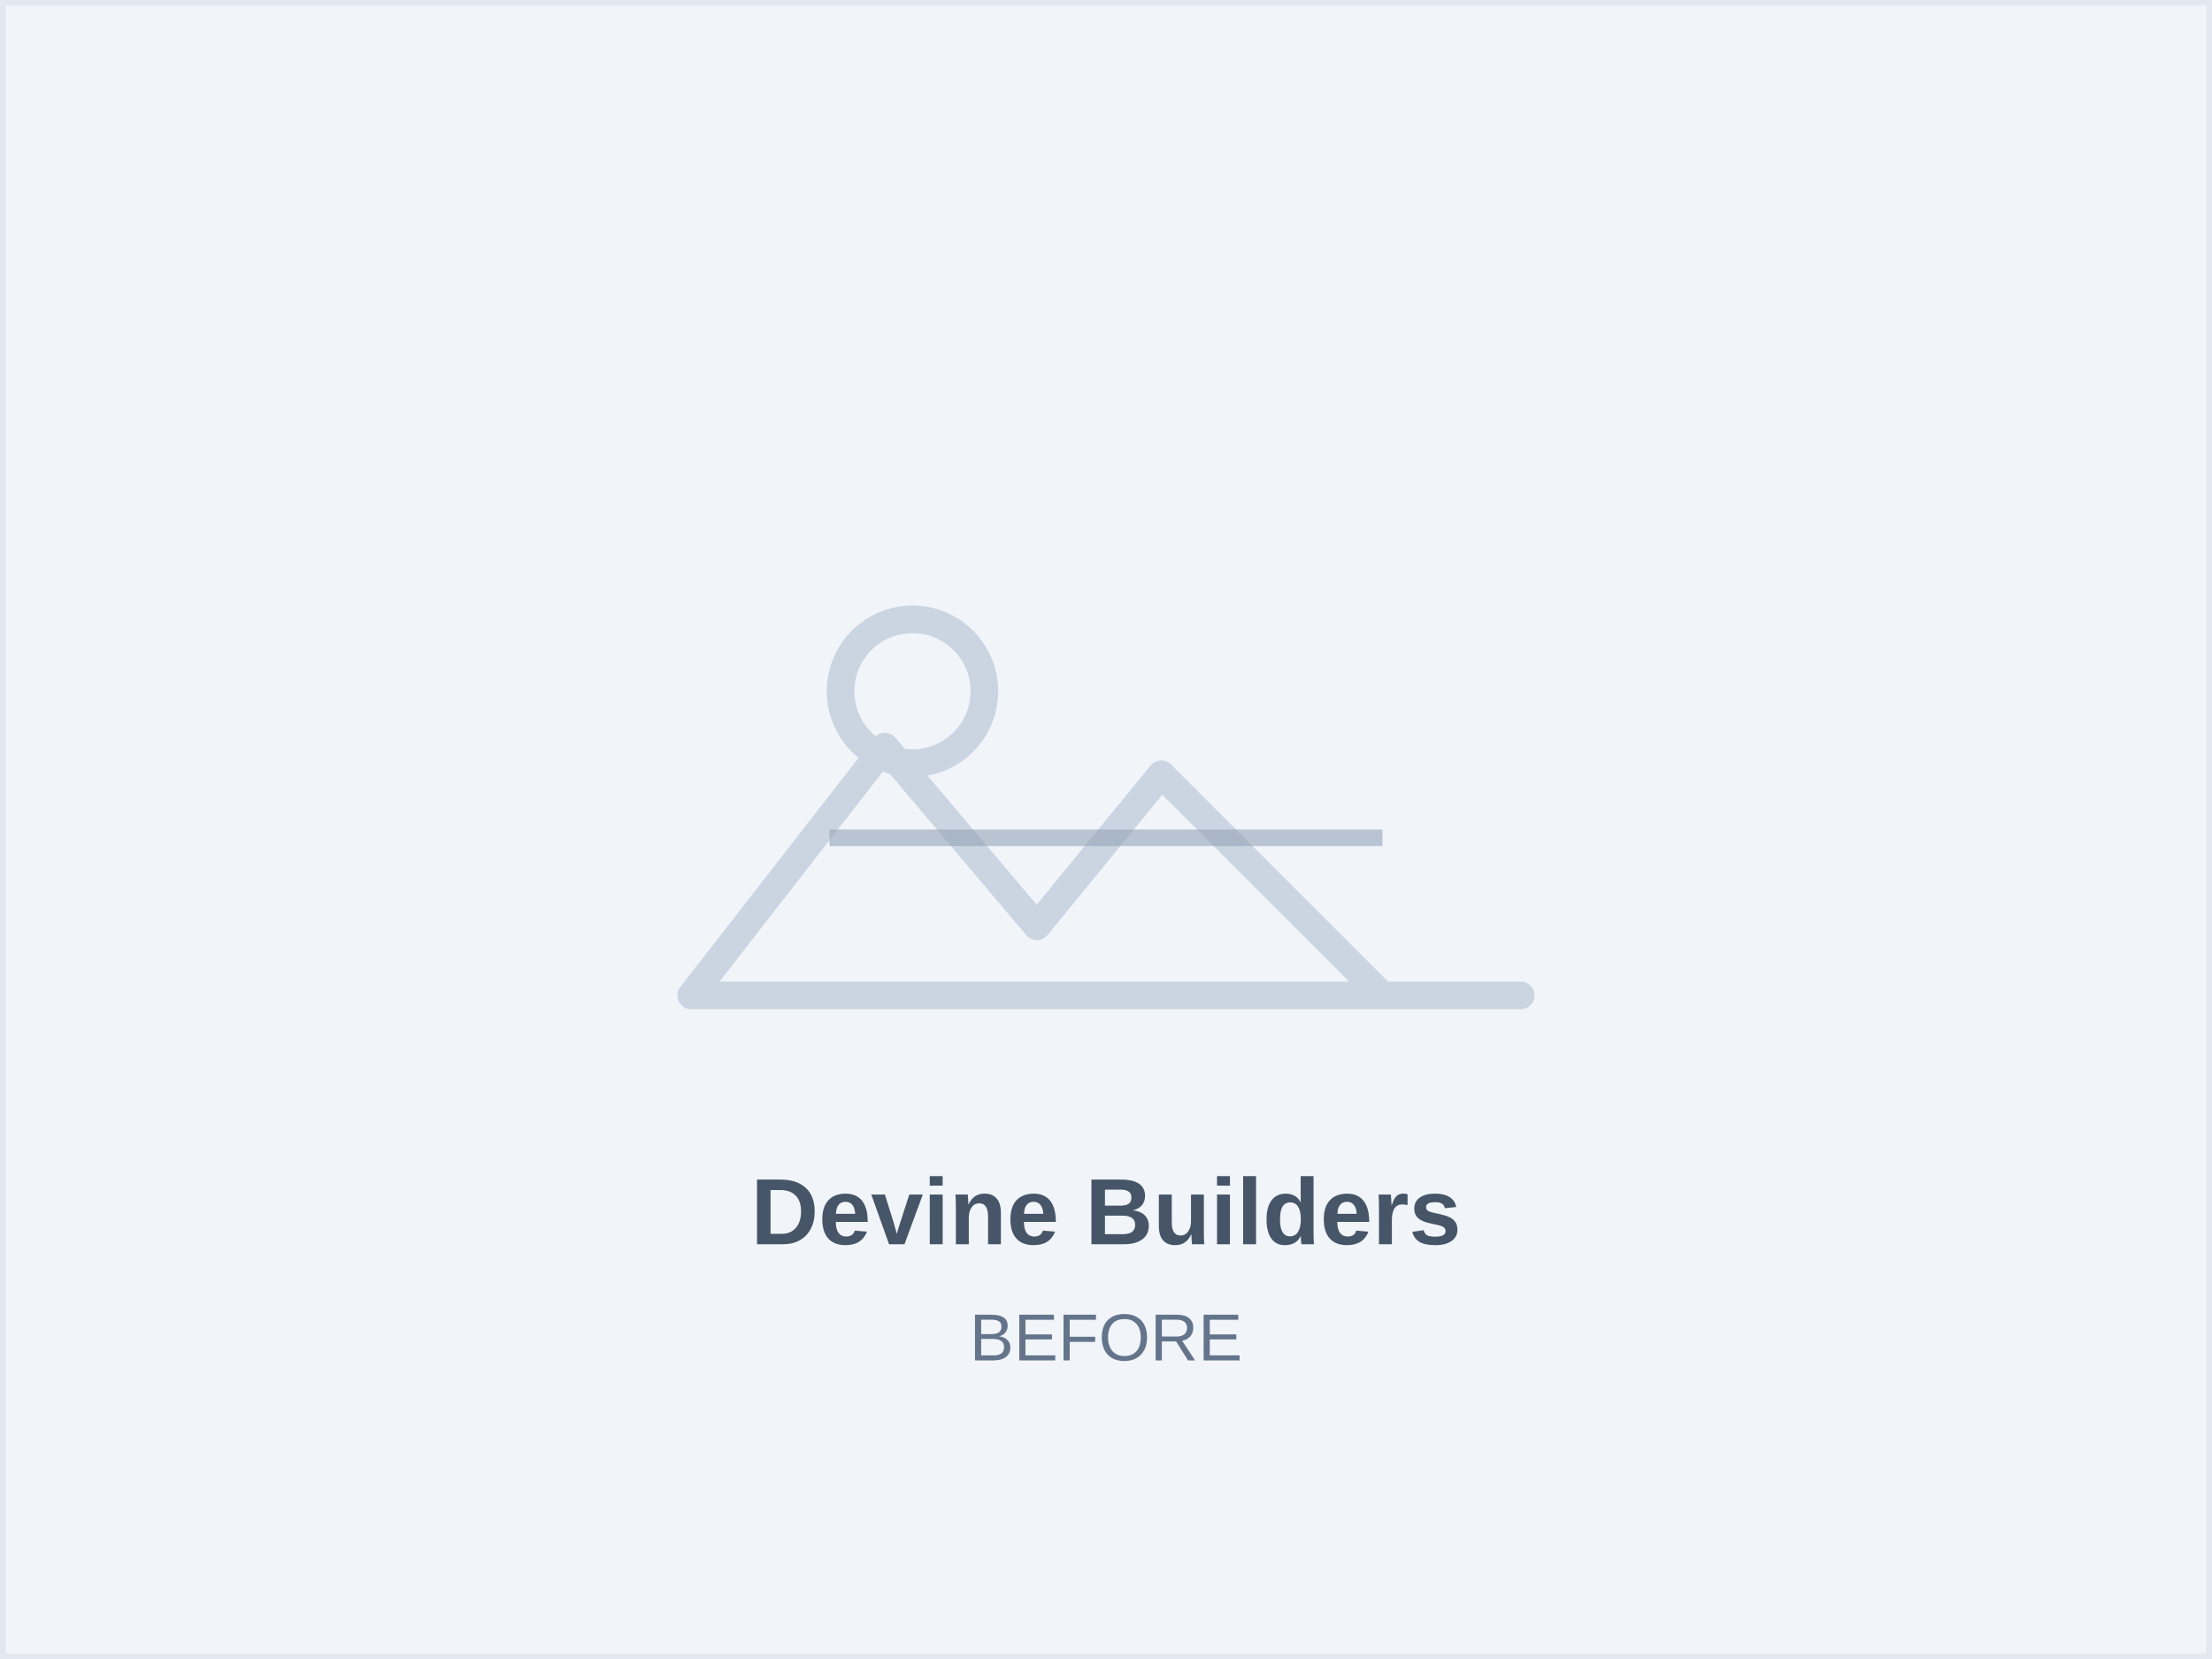
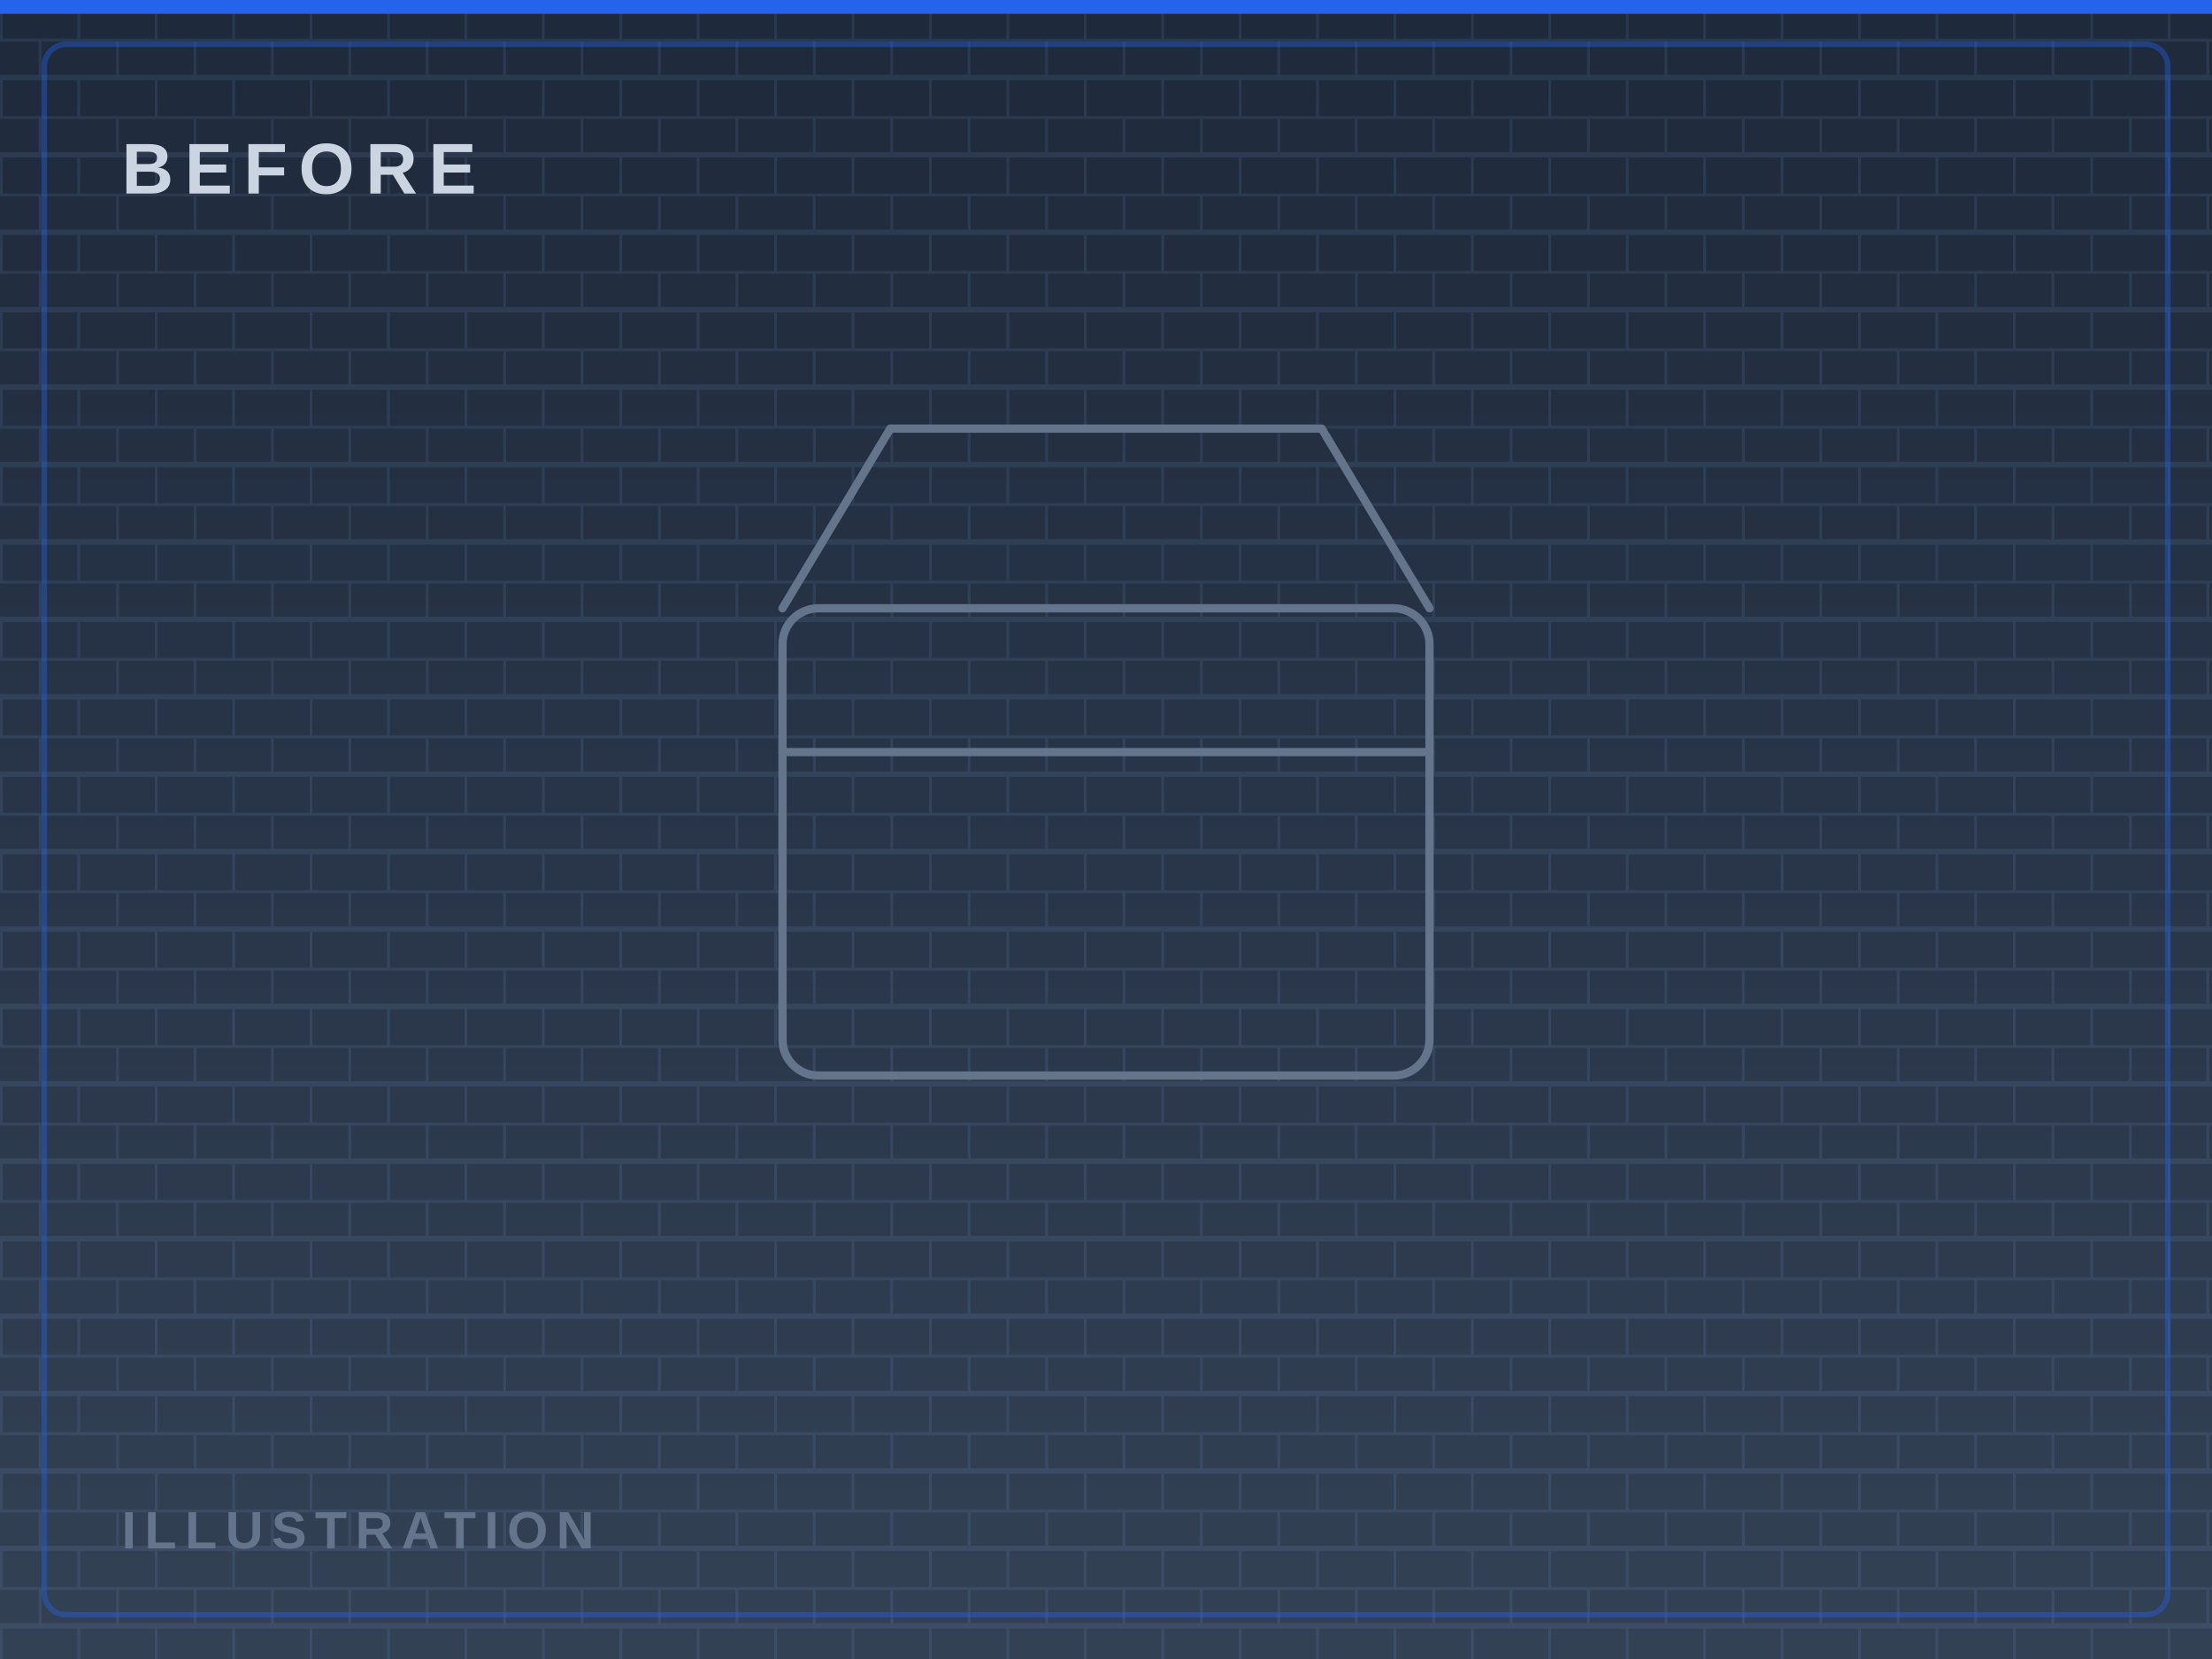
- <svg xmlns="http://www.w3.org/2000/svg" viewBox="0 0 800 600" role="img" aria-label="Devine Builders garage before-conversion placeholder">
-   <rect width="800" height="600" fill="#f1f5f9" />
-   <rect x="1" y="1" width="798" height="598" fill="none" stroke="#e2e8f0" stroke-width="2" />
-   <g fill="none" stroke="#cbd5e1" stroke-width="10" stroke-linejoin="round" stroke-linecap="round">
-     <path d="M250 360h300M250 360l70-90 55 65 45-55 80 80" />
-     <circle cx="330" cy="250" r="26" />
+ <svg xmlns="http://www.w3.org/2000/svg" viewBox="0 0 800 600" role="img" aria-label="Before illustration">
+   <defs>
+     <linearGradient id="bp" x1="0" y1="0" x2="0" y2="1">
+       <stop offset="0" stop-color="#1e293b" />
+       <stop offset="1" stop-color="#334155" />
+     </linearGradient>
+     <pattern id="g" width="56" height="28" patternUnits="userSpaceOnUse">
+       <path d="M0 .5h56M0 14.5h56M0 27.5h56M.5 0v14M28.5 0v14M14.5 14v14M42.5 14v14" fill="none" stroke="#93c5fd" stroke-opacity="0.10" stroke-width="1" />
+     </pattern>
+   </defs>
+   <rect width="800" height="600" fill="url(#bp)" />
+   <rect width="800" height="600" fill="url(#g)" />
+   <rect x="0" y="0" width="800" height="5" fill="#2563eb" />
+   <rect x="16" y="16" width="768" height="568" rx="8" fill="none" stroke="#2563eb" stroke-opacity="0.40" stroke-width="2" />
+   <g transform="translate(400 272) scale(13) translate(-12 -12)" fill="none" stroke="#64748b" stroke-width="0.23" stroke-linecap="round" stroke-linejoin="round">
+     <rect x="3" y="8" width="18" height="13" rx="1" />
+     <path d="M3 8 6 3h12l3 5" />
+     <path d="M3 12h18" />
  </g>
-   <rect x="300" y="300" width="200" height="6" fill="#94a3b8" opacity="0.6" />
-   <text x="400" y="450" text-anchor="middle" font-family="system-ui,Segoe UI,Arial,sans-serif" font-size="34" font-weight="700" fill="#475569">Devine Builders</text>
-   <text x="400" y="492" text-anchor="middle" font-family="system-ui,Segoe UI,Arial,sans-serif" font-size="24" fill="#64748b">BEFORE</text>
+   <text x="44" y="70" fill="#cbd5e1" font-family="system-ui,Segoe UI,Arial,sans-serif" font-size="26" font-weight="700" letter-spacing="4">BEFORE</text>
+   <text x="44" y="560" fill="#64748b" font-family="system-ui,Segoe UI,Arial,sans-serif" font-size="19" font-weight="600" letter-spacing="3">ILLUSTRATION</text>
</svg>
